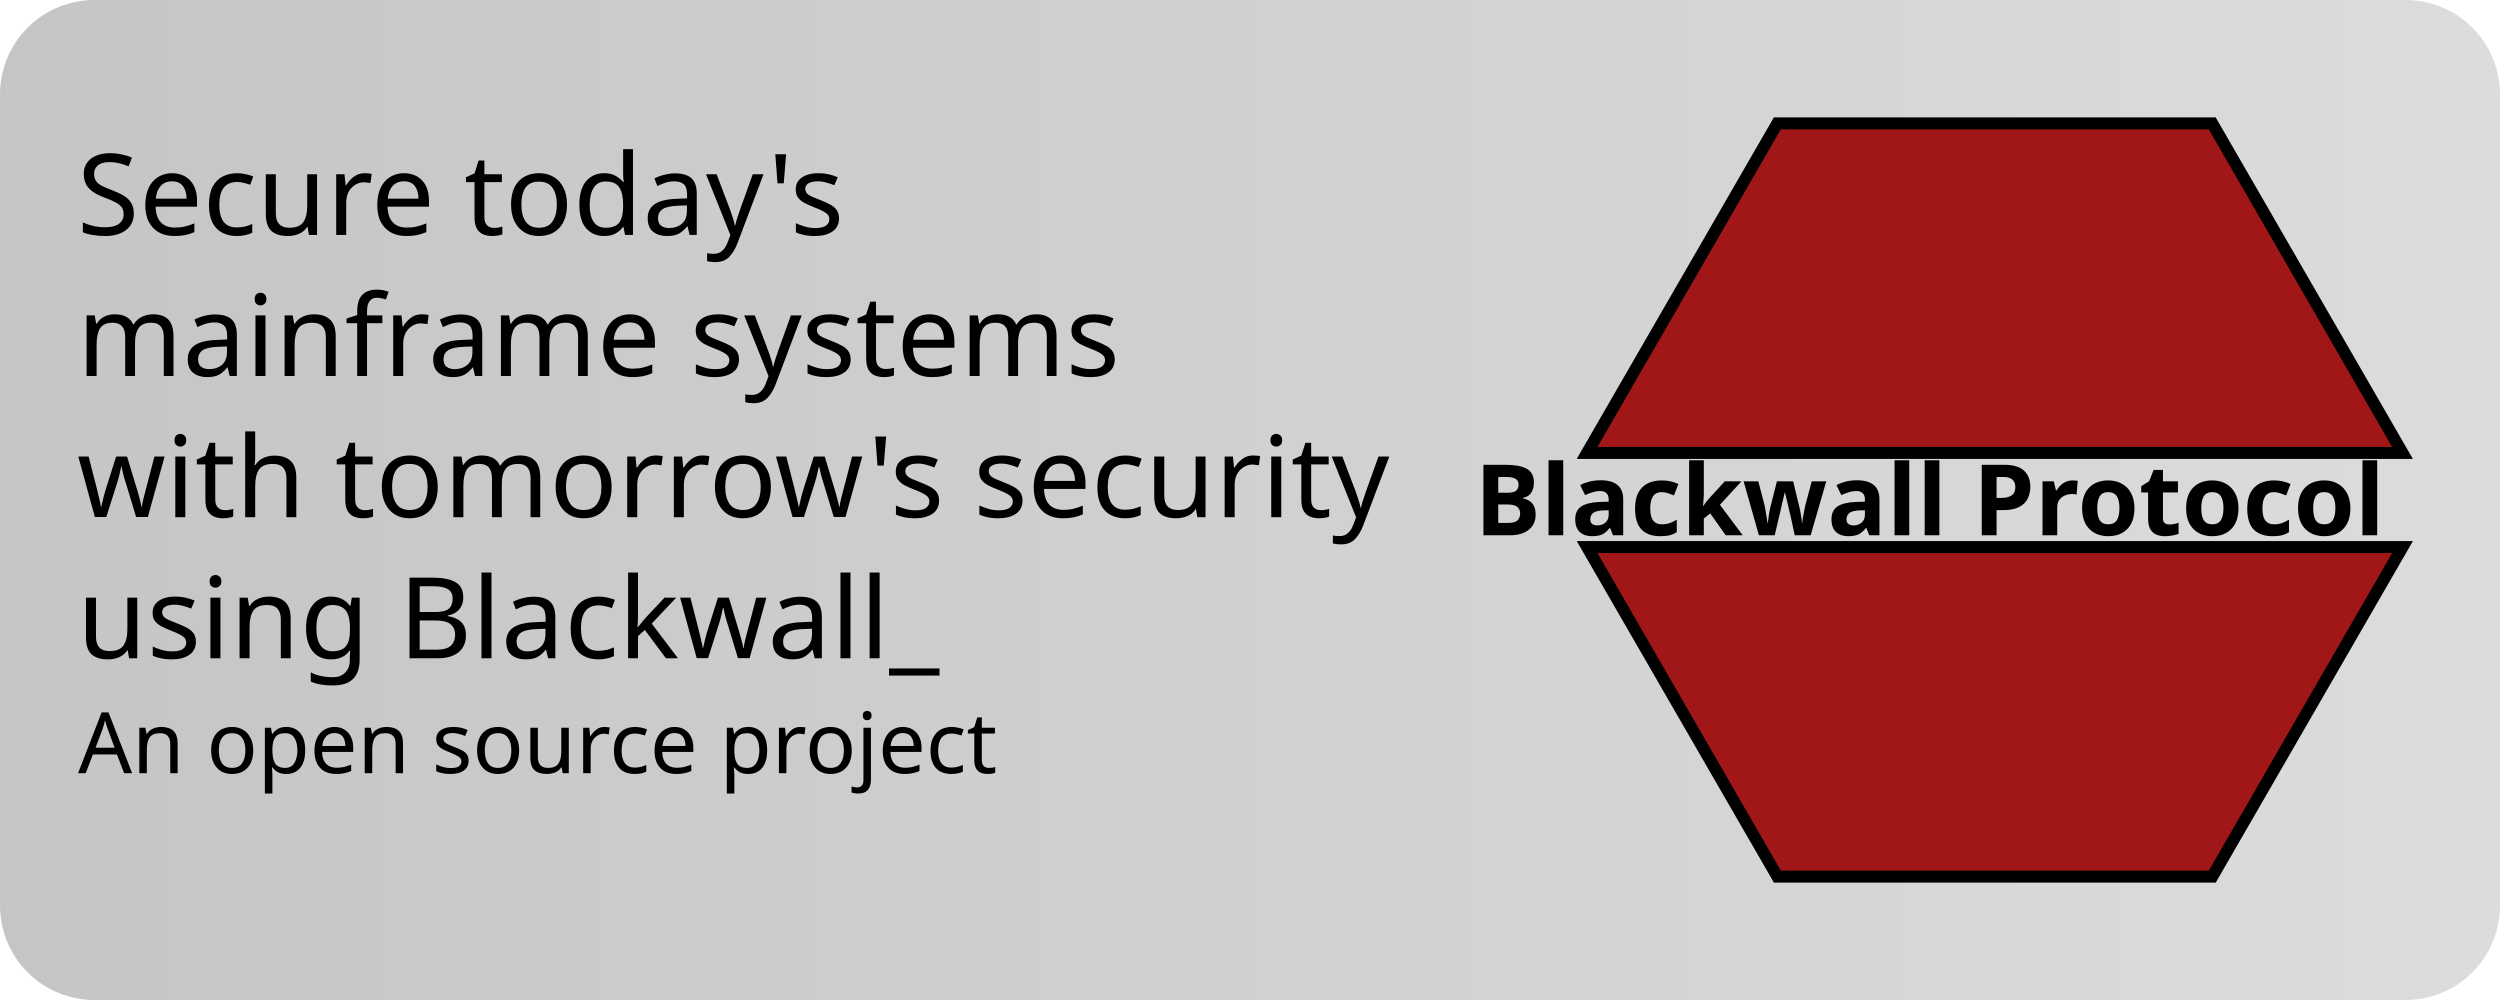
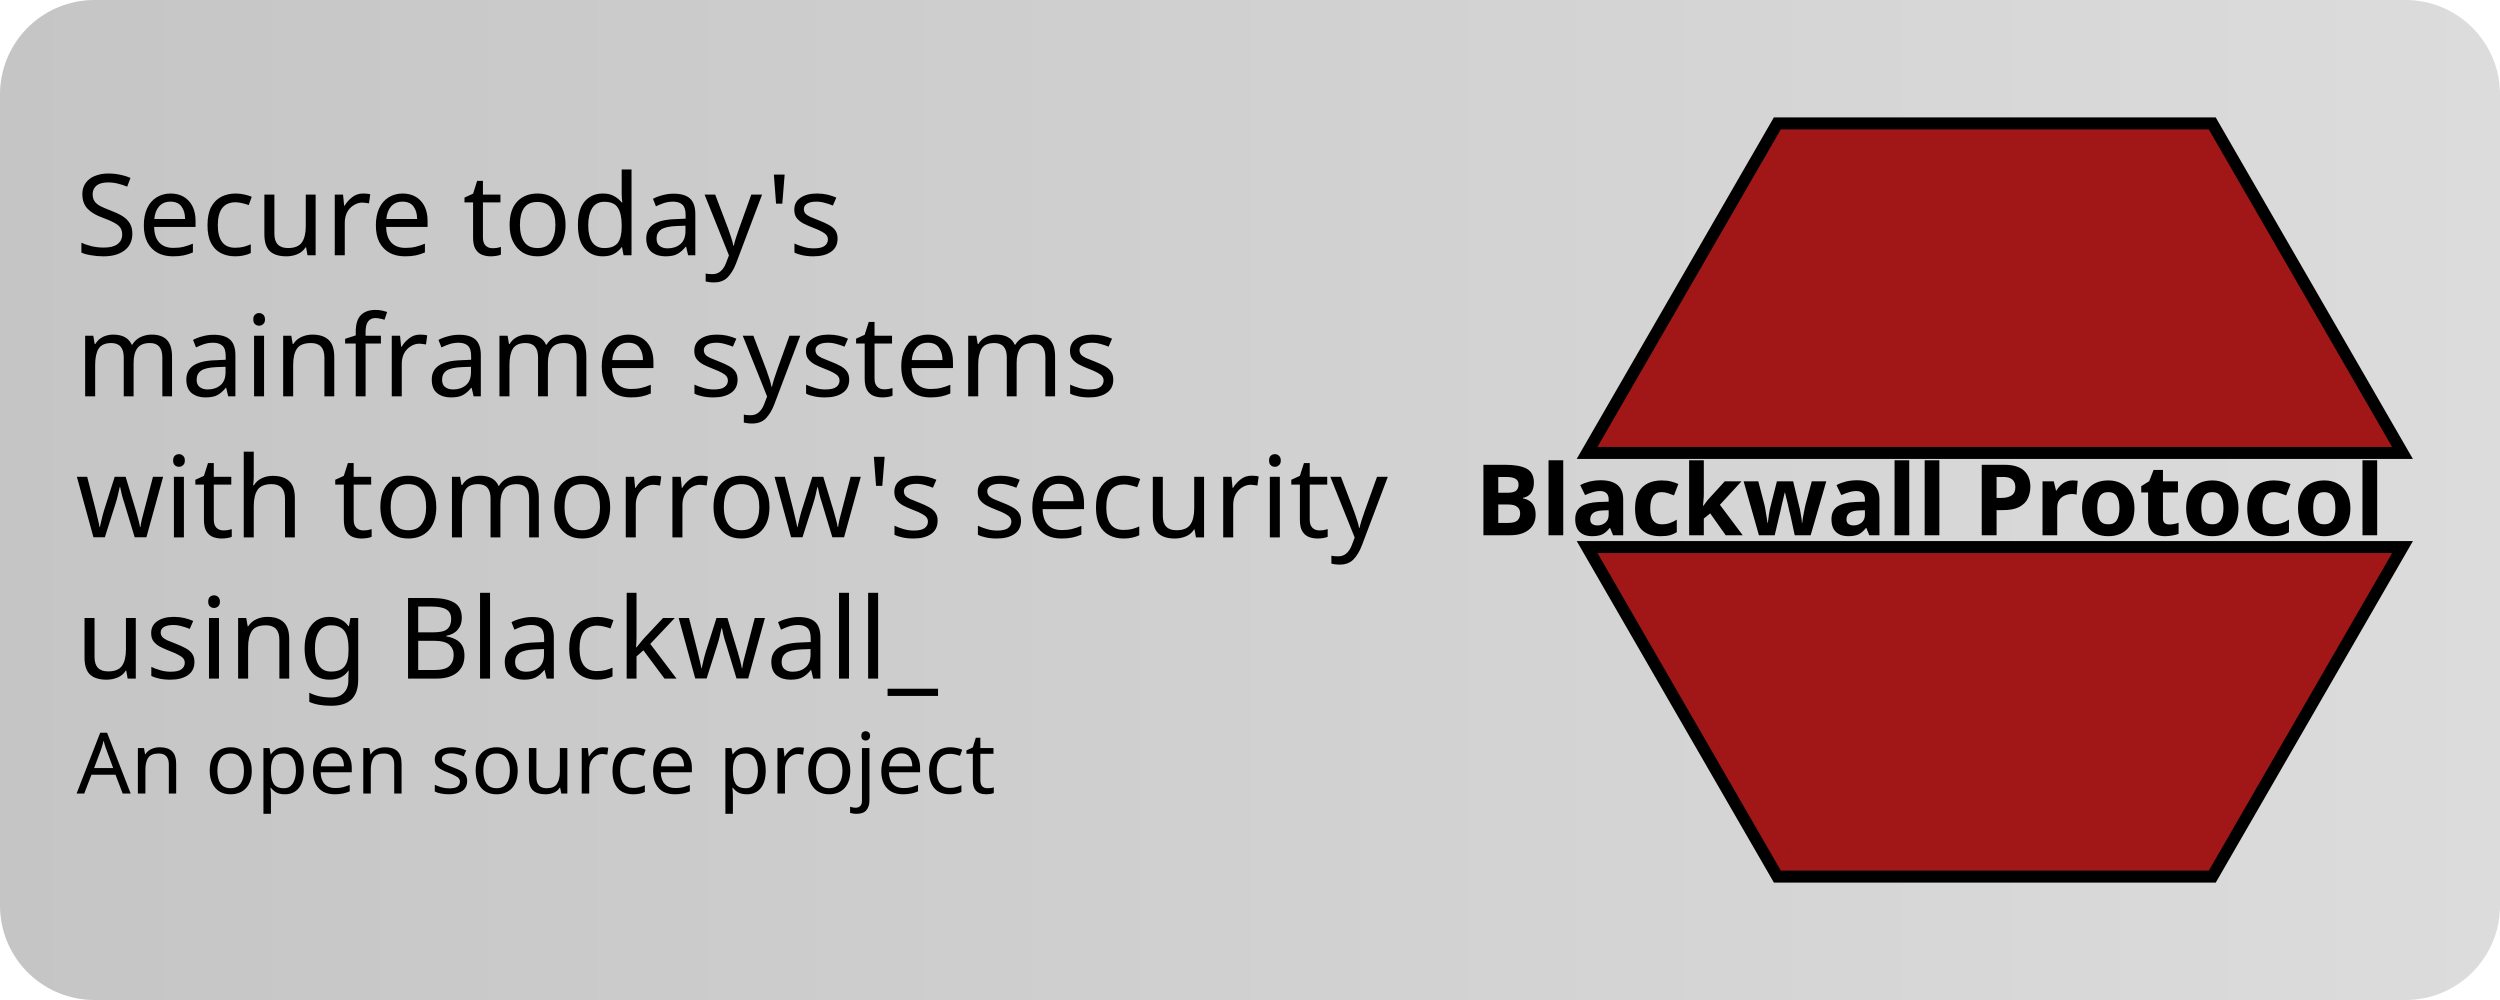
<svg xmlns="http://www.w3.org/2000/svg" xmlns:xlink="http://www.w3.org/1999/xlink" width="250mm" height="100mm" viewBox="0 0 250 100" version="1.1" id="svg1">
  <defs id="defs1">
    <linearGradient id="linearGradient14">
      <stop style="stop-color:#c5c5c5;stop-opacity:1;" offset="0" id="stop14" />
      <stop style="stop-color:#dcdcdc;stop-opacity:1;" offset="1" id="stop15" />
    </linearGradient>
    <linearGradient id="linearGradient12">
      <stop style="stop-color:#c5c5c5;stop-opacity:1;" offset="0" id="stop12" />
      <stop style="stop-color:#dcdcdc;stop-opacity:1;" offset="1" id="stop13" />
    </linearGradient>
    <rect x="41.379" y="258.621" width="309.483" height="74.138" id="rect8" />
    <linearGradient xlink:href="#linearGradient12" id="linearGradient13" x1="3.8146973e-05" y1="50" x2="250" y2="50" gradientUnits="userSpaceOnUse" />
    <linearGradient xlink:href="#linearGradient14" id="linearGradient15" x1="3.8146973e-05" y1="50" x2="250" y2="50" gradientUnits="userSpaceOnUse" />
  </defs>
  <rect style="fill:url(#linearGradient15);fill-opacity:1;stroke:url(#linearGradient13);stroke-width:18.879;stroke-linecap:round;stroke-linejoin:round;stroke-miterlimit:16.5;stroke-dasharray:none;stroke-opacity:1" id="rect10" width="231.121" height="81.121" x="9.439" y="9.439" />
  <g id="layer1">
-     <text xml:space="preserve" style="font-style:normal;font-variant:normal;font-weight:500;font-stretch:normal;font-size:11.289px;font-family:'IBM Plex Sans';-inkscape-font-specification:'IBM Plex Sans Medium';text-align:start;writing-mode:lr-tb;direction:ltr;text-anchor:start;fill:#000000;fill-opacity:1;stroke-width:0.265" x="7.706" y="23.493" id="text5">
-       <tspan id="tspan5" style="font-style:normal;font-variant:normal;font-weight:500;font-stretch:normal;font-size:11.289px;font-family:'IBM Plex Sans';-inkscape-font-specification:'IBM Plex Sans Medium';text-align:start;text-anchor:start;stroke-width:0.265" x="7.706" y="23.493">Secure today's </tspan>
-       <tspan style="font-style:normal;font-variant:normal;font-weight:500;font-stretch:normal;font-size:11.289px;font-family:'IBM Plex Sans';-inkscape-font-specification:'IBM Plex Sans Medium';text-align:start;text-anchor:start;stroke-width:0.265" x="7.706" y="37.604" id="tspan6">mainframe systems</tspan>
-       <tspan style="font-style:normal;font-variant:normal;font-weight:500;font-stretch:normal;font-size:11.289px;font-family:'IBM Plex Sans';-inkscape-font-specification:'IBM Plex Sans Medium';text-align:start;text-anchor:start;stroke-width:0.265" x="7.706" y="51.715" id="tspan11">with tomorrow's security </tspan>
-       <tspan style="font-style:normal;font-variant:normal;font-weight:500;font-stretch:normal;font-size:11.289px;font-family:'IBM Plex Sans';-inkscape-font-specification:'IBM Plex Sans Medium';text-align:start;text-anchor:start;stroke-width:0.265" x="7.706" y="65.826" id="tspan12">using Blackwall_</tspan>
-       <tspan style="font-style:normal;font-variant:normal;font-weight:500;font-stretch:normal;font-size:11.289px;font-family:'IBM Plex Sans';-inkscape-font-specification:'IBM Plex Sans Medium';text-align:start;text-anchor:start;stroke-width:0.265" x="7.706" y="79.938" id="tspan7" />
+     <text xml:space="preserve" style="font-style:normal;font-variant:normal;font-weight:500;font-stretch:normal;font-size:11.289px;font-family:'IBM Plex Sans';-inkscape-font-specification:'IBM Plex Sans Medium';text-align:start;writing-mode:lr-tb;direction:ltr;text-anchor:start;fill:#000000;fill-opacity:1;stroke-width:0.265" x="7.561" y="25.523" id="text5">
+       <tspan id="tspan5" style="font-style:normal;font-variant:normal;font-weight:500;font-stretch:normal;font-size:11.289px;font-family:'IBM Plex Sans';-inkscape-font-specification:'IBM Plex Sans Medium';text-align:start;text-anchor:start;stroke-width:0.265" x="7.561" y="25.523">Secure today's </tspan>
+       <tspan style="font-style:normal;font-variant:normal;font-weight:500;font-stretch:normal;font-size:11.289px;font-family:'IBM Plex Sans';-inkscape-font-specification:'IBM Plex Sans Medium';text-align:start;text-anchor:start;stroke-width:0.265" x="7.561" y="39.635" id="tspan6">mainframe systems</tspan>
+       <tspan style="font-style:normal;font-variant:normal;font-weight:500;font-stretch:normal;font-size:11.289px;font-family:'IBM Plex Sans';-inkscape-font-specification:'IBM Plex Sans Medium';text-align:start;text-anchor:start;stroke-width:0.265" x="7.561" y="53.746" id="tspan11">with tomorrow's security </tspan>
+       <tspan style="font-style:normal;font-variant:normal;font-weight:500;font-stretch:normal;font-size:11.289px;font-family:'IBM Plex Sans';-inkscape-font-specification:'IBM Plex Sans Medium';text-align:start;text-anchor:start;stroke-width:0.265" x="7.561" y="67.857" id="tspan12">using Blackwall_</tspan>
+       <tspan style="font-style:normal;font-variant:normal;font-weight:500;font-stretch:normal;font-size:11.289px;font-family:'IBM Plex Sans';-inkscape-font-specification:'IBM Plex Sans Medium';text-align:start;text-anchor:start;stroke-width:0.265" x="7.561" y="81.968" id="tspan7" />
    </text>
-     <text xml:space="preserve" style="font-style:normal;font-variant:normal;font-weight:normal;font-stretch:normal;font-size:8.467px;font-family:'IBM Plex Sans';-inkscape-font-specification:'IBM Plex Sans';text-align:start;writing-mode:lr-tb;direction:ltr;text-anchor:start;fill:#000000;fill-opacity:1;stroke-width:0.265" x="7.805" y="77.322" id="text10">
-       <tspan id="tspan10" style="font-size:8.467px;stroke-width:0.265" x="7.805" y="77.322">An open source project</tspan>
+     <text xml:space="preserve" style="font-style:normal;font-variant:normal;font-weight:normal;font-stretch:normal;font-size:8.467px;font-family:'IBM Plex Sans';-inkscape-font-specification:'IBM Plex Sans';text-align:start;writing-mode:lr-tb;direction:ltr;text-anchor:start;fill:#000000;fill-opacity:1;stroke-width:0.265" x="7.66" y="79.353" id="text10">
+       <tspan id="tspan10" style="font-size:8.467px;stroke-width:0.265" x="7.66" y="79.353">An open source project</tspan>
    </text>
  </g>
  <g id="layer2" transform="translate(-0.29006,-2.90786)">
    <path id="path1" style="fill:#a11616;fill-opacity:1;stroke:#000000;stroke-width:1.407;stroke-dasharray:none" d="m 150.63,48.422 3.187,-5.52 3.187,-5.52 3.187,-5.52 3.187,-5.52 3.187,-5.52 3.187,-5.52 3.187,-5.52 6.374,3e-7 6.374,3e-7 6.374,3e-7 6.374,3e-7 6.374,3e-7 6.374,3e-7 6.374,3e-7 6.374,3e-7 3.187,5.52 3.187,5.52 3.187,5.52 3.187,5.52 3.187,5.52 3.187,5.52 3.187,5.52 z m 95.615,11.041 -3.187,5.52 -3.187,5.52 -3.187,5.52 -3.187,5.52 -3.187,5.52 -3.187,5.52 -3.187,5.52 h -6.374 l -6.374,-1e-6 h -6.374 l -6.374,-10e-7 h -6.374 -6.374 l -6.374,-10e-7 h -6.374 l -3.187,-5.52 -3.187,-5.52 -3.187,-5.52 -3.187,-5.52 -3.187,-5.52 -3.187,-5.52 -3.187,-5.52 z" transform="matrix(0.8528497,0,0,0.8528497,30.5333,6.903282)" />
    <text xml:space="preserve" style="font-style:normal;font-variant:normal;font-weight:bold;font-stretch:normal;font-size:9.878px;font-family:'IBM Plex Sans';-inkscape-font-specification:'IBM Plex Sans Bold';text-align:center;writing-mode:lr-tb;direction:ltr;text-anchor:middle;fill:#000000;fill-opacity:1;stroke-width:0.265" x="199.686" y="56.433" id="text1">
      <tspan style="font-style:normal;font-variant:normal;font-weight:bold;font-stretch:normal;font-size:9.878px;font-family:'IBM Plex Sans';-inkscape-font-specification:'IBM Plex Sans Bold';text-align:center;text-anchor:middle;fill:#000000;fill-opacity:1;stroke-width:0.265" x="199.686" y="56.433" id="tspan3">Blackwall Protocol</tspan>
    </text>
  </g>
</svg>
